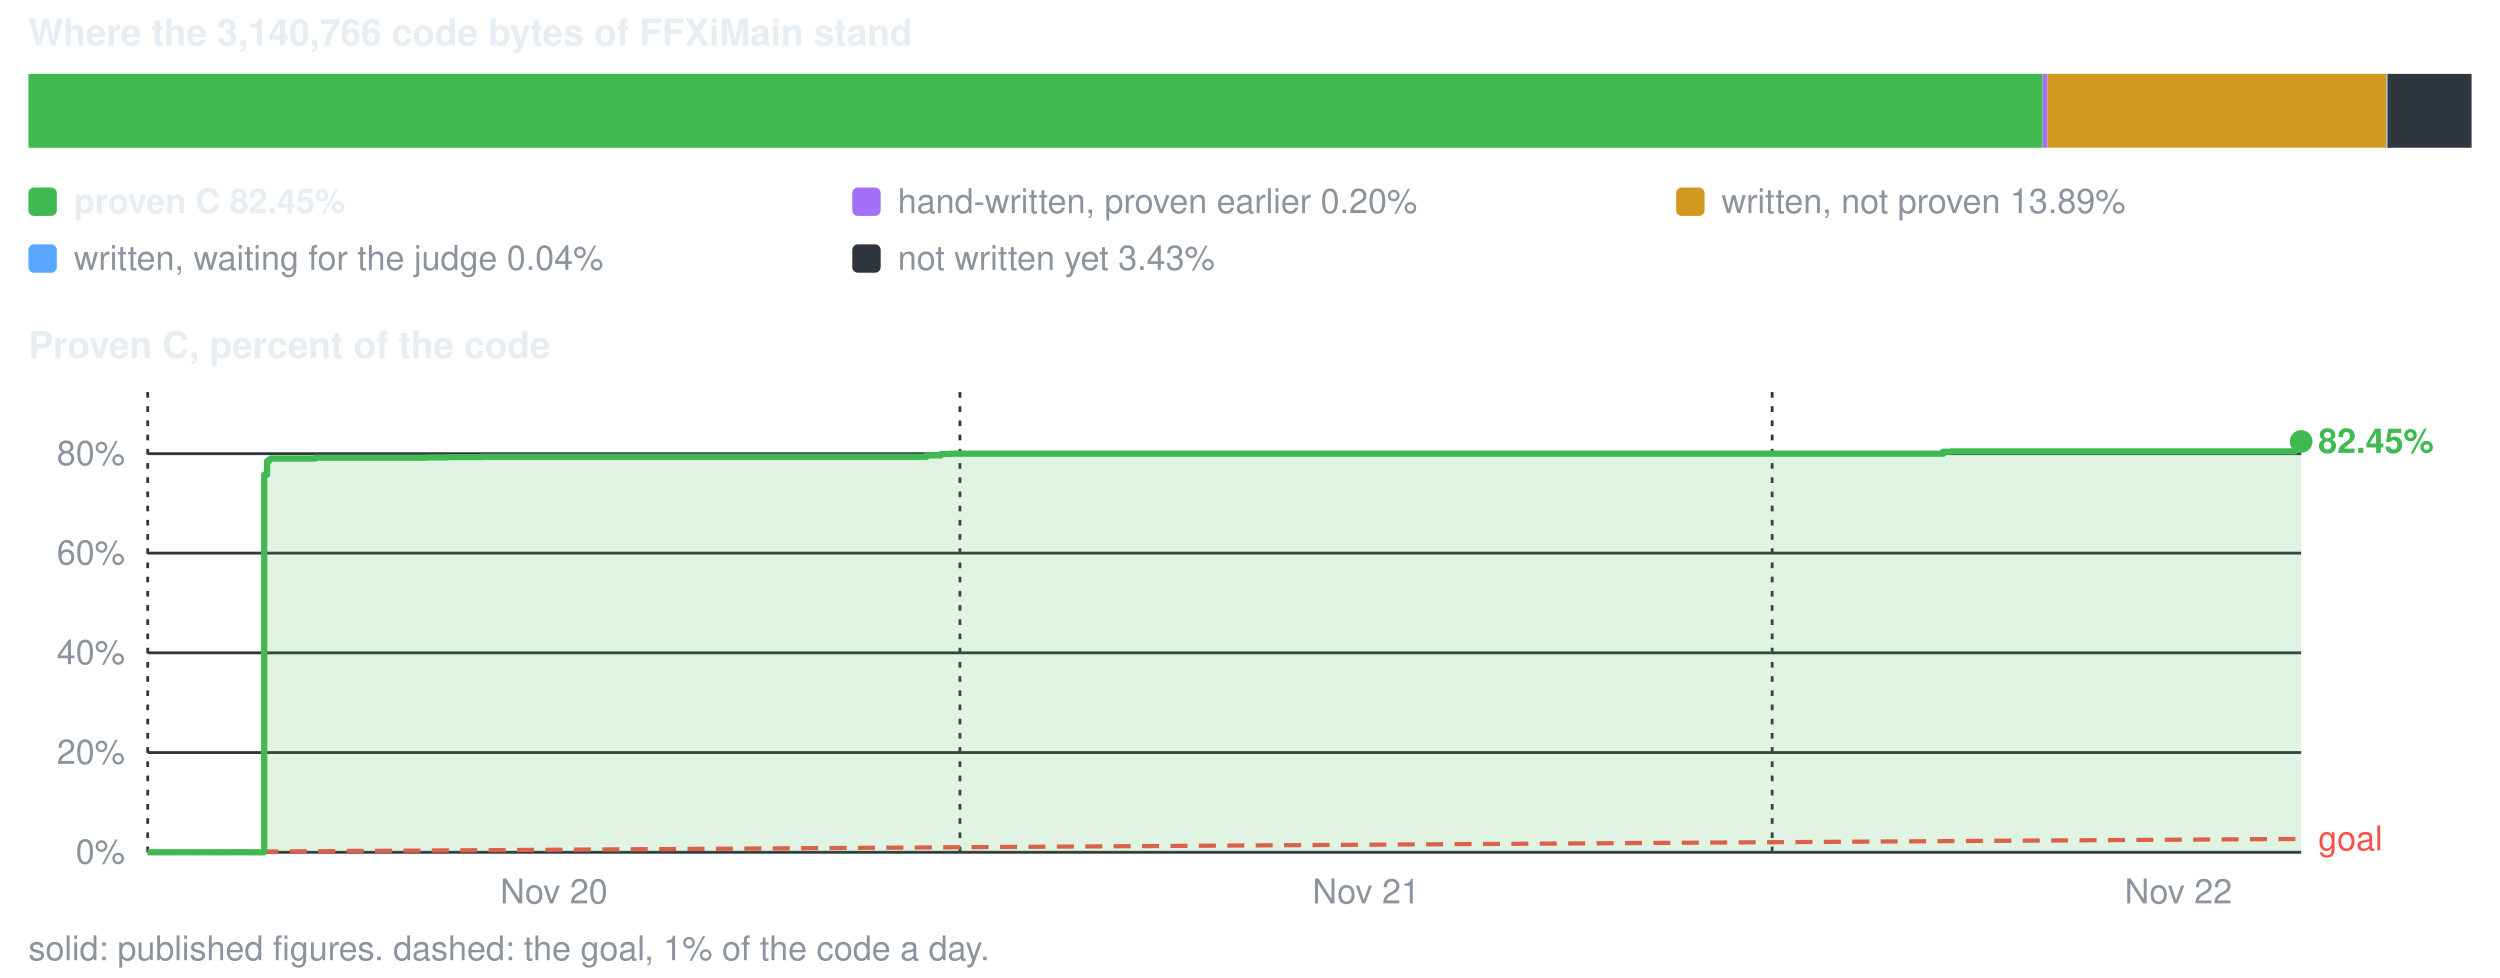
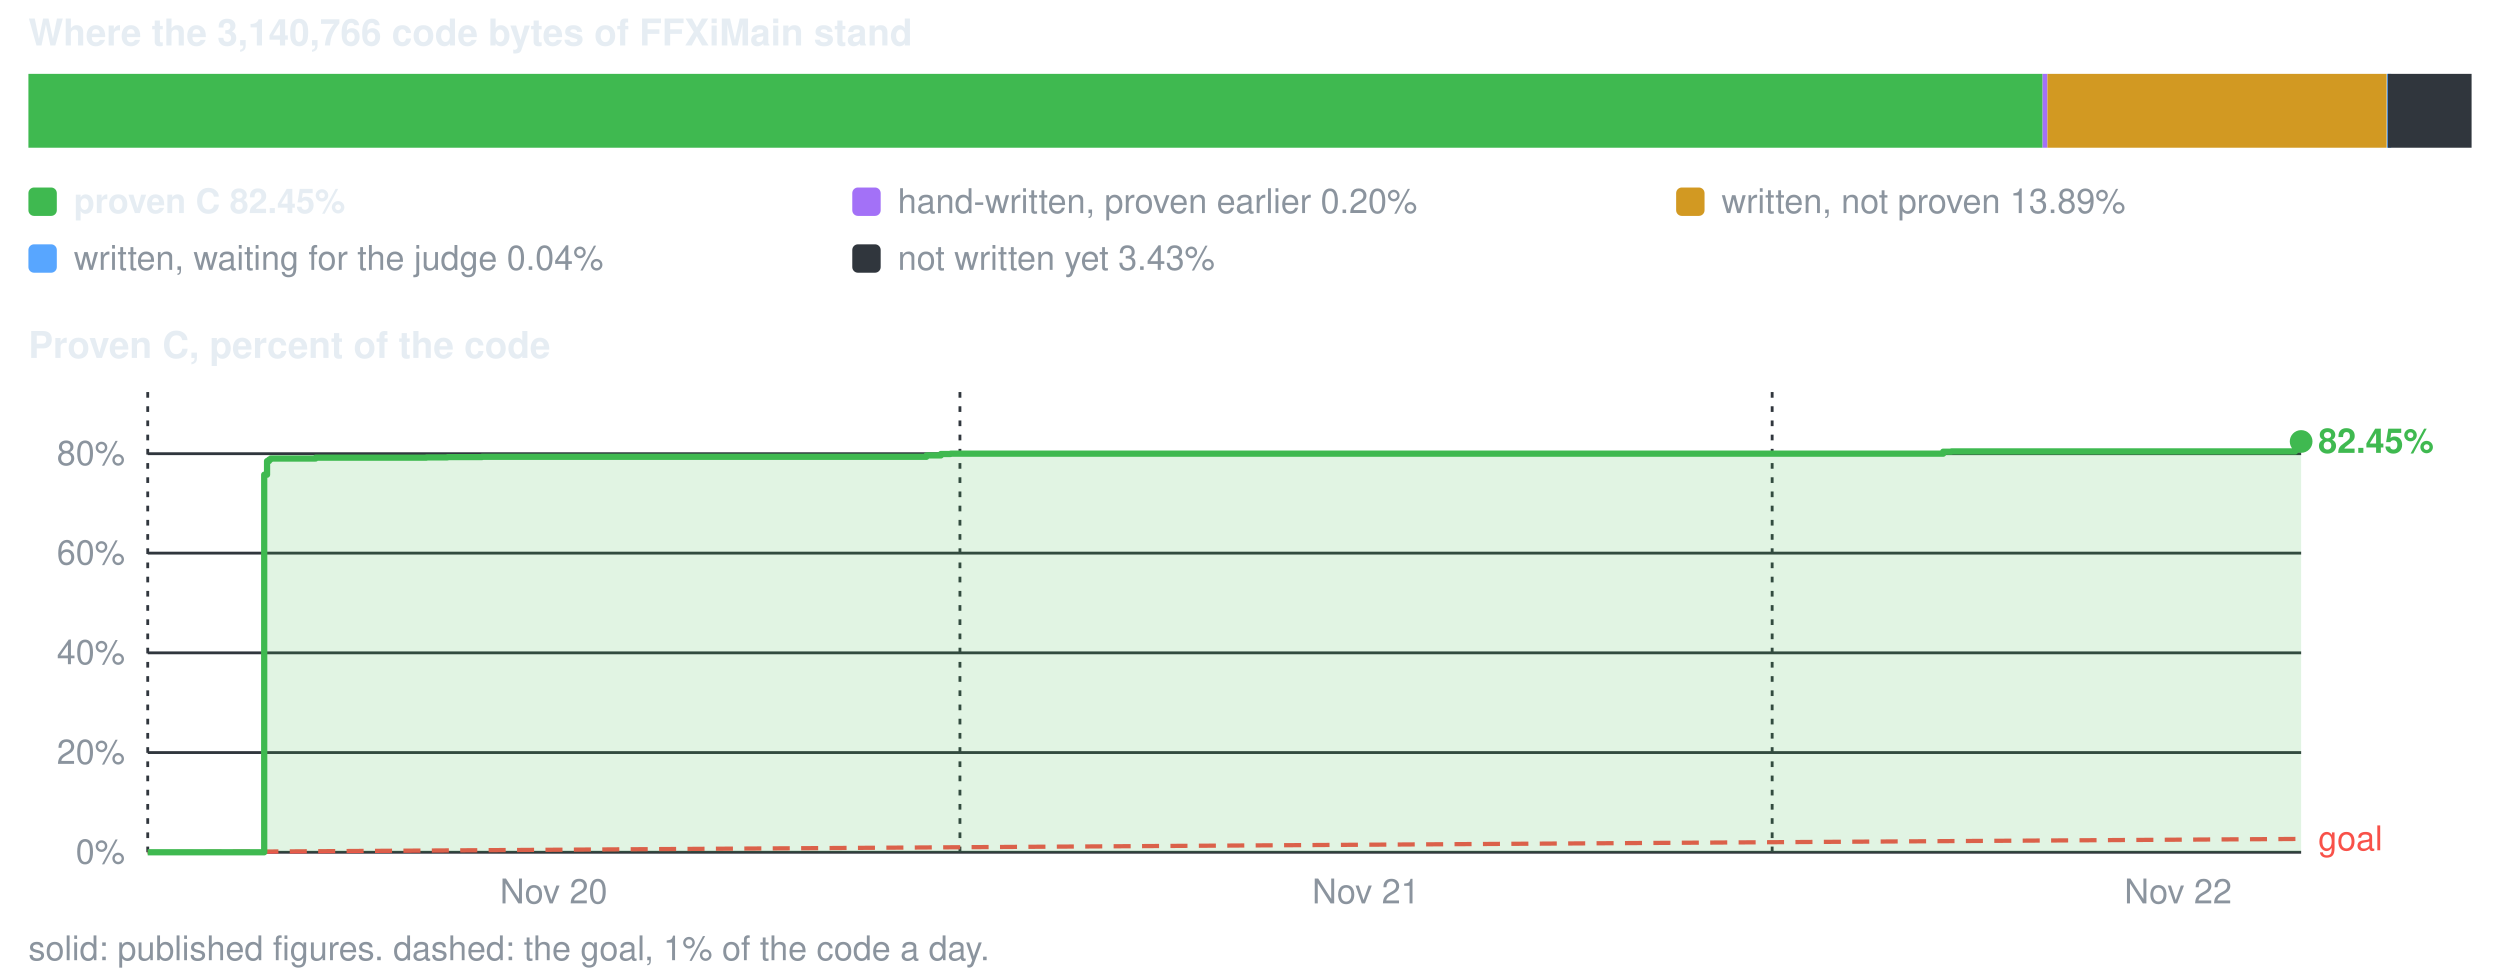
<svg xmlns="http://www.w3.org/2000/svg" viewBox="0 0 880 344" width="880" height="344" role="img" aria-label="conversion progress">
  <style>text{font-family:-apple-system,BlinkMacSystemFont,'Segoe UI',Helvetica,Arial,sans-serif;font-size:12px;fill:#8b949e}.s{fill:#e6edf3;font-weight:600}.b{font-size:13px}</style>
  <text x="10" y="16" class="s b">Where the 3,140,766 code bytes of FFXiMain stand</text>
  <rect x="10.0" y="26" width="709.0" height="26" fill="#3fb950" />
  <rect x="719.0" y="26" width="1.7" height="26" fill="#a371f7" />
  <rect x="720.7" y="26" width="119.4" height="26" fill="#d29922" />
  <rect x="840.2" y="26" width="1.5" height="26" fill="#58a6ff" />
  <rect x="840.5" y="26" width="29.5" height="26" fill="#30363d" />
  <rect x="10" y="66" width="10" height="10" rx="2" fill="#3fb950" />
  <text x="26" y="75" class="s">proven C 82.45%</text>
  <rect x="300" y="66" width="10" height="10" rx="2" fill="#a371f7" />
  <text x="316" y="75">hand-written, proven earlier 0.20%</text>
  <rect x="590" y="66" width="10" height="10" rx="2" fill="#d29922" />
  <text x="606" y="75">written, not proven 13.89%</text>
  <rect x="10" y="86" width="10" height="10" rx="2" fill="#58a6ff" />
  <text x="26" y="95">written, waiting for the judge 0.04%</text>
  <rect x="300" y="86" width="10" height="10" rx="2" fill="#30363d" />
  <text x="316" y="95">not written yet 3.43%</text>
  <text x="10" y="126" class="s b">Proven C, percent of the code</text>
  <line x1="52" y1="300.0" x2="810" y2="300.0" stroke="#30363d" stroke-width="1" />
  <text x="44" y="304.0" text-anchor="end">0%</text>
  <line x1="52" y1="264.9" x2="810" y2="264.9" stroke="#30363d" stroke-width="1" />
  <text x="44" y="268.9" text-anchor="end">20%</text>
  <line x1="52" y1="229.8" x2="810" y2="229.8" stroke="#30363d" stroke-width="1" />
  <text x="44" y="233.8" text-anchor="end">40%</text>
  <line x1="52" y1="194.7" x2="810" y2="194.7" stroke="#30363d" stroke-width="1" />
  <text x="44" y="198.7" text-anchor="end">60%</text>
  <line x1="52" y1="159.7" x2="810" y2="159.7" stroke="#30363d" stroke-width="1" />
  <text x="44" y="163.7" text-anchor="end">80%</text>
  <line x1="52.0" y1="138" x2="52.0" y2="300" stroke="#30363d" stroke-width="1" stroke-dasharray="2 3" />
-   <text x="195.0" y="318" text-anchor="middle">Nov 20</text>
+   <text x="194.9" y="318" text-anchor="middle">Nov 20</text>
  <line x1="337.9" y1="138" x2="337.9" y2="300" stroke="#30363d" stroke-width="1" stroke-dasharray="2 3" />
-   <text x="480.9" y="318" text-anchor="middle">Nov 21</text>
+   <text x="480.8" y="318" text-anchor="middle">Nov 21</text>
  <line x1="623.8" y1="138" x2="623.8" y2="300" stroke="#30363d" stroke-width="1" stroke-dasharray="2 3" />
-   <text x="766.8" y="318" text-anchor="middle">Nov 22</text>
+   <text x="766.7" y="318" text-anchor="middle">Nov 22</text>
  <line x1="52.0" y1="300.0" x2="810.0" y2="295.3" stroke="#f85149" stroke-width="1.5" stroke-dasharray="6 4" />
  <text x="816.0" y="299.3" style="fill:#f85149">goal</text>
-   <path d="M52.0 300.0 H93.0 V167.1 H94.0 V162.3 H94.7 V161.8 H95.0 V161.7 H95.3 V161.4 H95.3 V161.4 H111.1 V161.1 H116.8 V161.1 H123.3 V161.1 H123.4 V161.1 H127.8 V161.1 H136.9 V161.1 H143.4 V161.1 H150.1 V161.0 H157.5 V160.9 H169.6 V160.8 H187.1 V160.8 H210.0 V160.8 H326.1 V160.3 H326.4 V160.3 H331.2 V159.8 H334.7 V159.7 H341.2 V159.7 H681.1 V159.7 H684.0 V159.0 H684.2 V159.0 H684.3 V159.0 H687.0 V158.9 H690.3 V158.9 H708.9 V158.9 H807.9 V156.4 H809.4 V155.6 H809.8 V155.4 H810.0 V155.4 V300.0 H52.0 Z" fill="#3fb950" fill-opacity="0.16" />
-   <path d="M52.0 300.0 H93.0 V167.1 H94.0 V162.3 H94.7 V161.8 H95.0 V161.7 H95.3 V161.4 H95.3 V161.4 H111.1 V161.1 H116.8 V161.1 H123.3 V161.1 H123.4 V161.1 H127.8 V161.1 H136.9 V161.1 H143.4 V161.1 H150.1 V161.0 H157.5 V160.9 H169.6 V160.8 H187.1 V160.8 H210.0 V160.8 H326.1 V160.3 H326.4 V160.3 H331.2 V159.8 H334.7 V159.7 H341.2 V159.7 H681.1 V159.7 H684.0 V159.0 H684.2 V159.0 H684.3 V159.0 H687.0 V158.9 H690.3 V158.9 H708.9 V158.9 H807.9 V156.4 H809.4 V155.6 H809.8 V155.4 H810.0 V155.4" fill="none" stroke="#3fb950" stroke-width="2.2" stroke-linejoin="round" />
+   <path d="M52.0 300.0 H93.0 V167.1 H94.0 V162.3 H94.7 V161.8 H95.0 V161.7 H95.3 V161.4 H95.3 V161.4 H111.1 V161.1 H116.8 V161.1 H123.3 V161.1 H123.4 V161.1 H127.8 V161.1 H136.9 V161.1 H143.3 V161.1 H150.1 V161.0 H157.5 V160.9 H169.6 V160.8 H187.1 V160.8 H209.9 V160.8 H326.1 V160.3 H326.4 V160.3 H331.2 V159.8 H334.6 V159.7 H341.1 V159.7 H681.0 V159.7 H684.0 V159.0 H684.2 V159.0 H684.3 V159.0 H686.9 V158.9 H690.3 V158.9 H708.9 V158.9 H807.9 V156.4 H809.3 V155.6 H809.8 V155.4 H810.0 V155.4 H810.0 V155.4 V300.0 H52.0 Z" fill="#3fb950" fill-opacity="0.16" />
+   <path d="M52.0 300.0 H93.0 V167.1 H94.0 V162.3 H94.7 V161.8 H95.0 V161.7 H95.3 V161.4 H95.3 V161.4 H111.1 V161.1 H116.8 V161.1 H123.3 V161.1 H123.4 V161.1 H127.8 V161.1 H136.9 V161.1 H143.3 V161.1 H150.1 V161.0 H157.5 V160.9 H169.6 V160.8 H187.1 V160.8 H209.9 V160.8 H326.1 V160.3 H326.4 V160.3 H331.2 V159.8 H334.6 V159.7 H341.1 V159.7 H681.0 V159.7 H684.0 V159.0 H684.2 V159.0 H684.3 V159.0 H686.9 V158.9 H690.3 V158.9 H708.9 V158.9 H807.9 V156.4 H809.3 V155.6 H809.8 V155.4 H810.0 V155.4 H810.0 V155.4" fill="none" stroke="#3fb950" stroke-width="2.2" stroke-linejoin="round" />
  <circle cx="810.0" cy="155.4" r="4" fill="#3fb950" />
  <text x="816.0" y="159.4" class="s" style="fill:#3fb950">82.45%</text>
  <text x="10" y="338">solid: published figures. dashed: the goal, 1% of the code a day.</text>
</svg>
